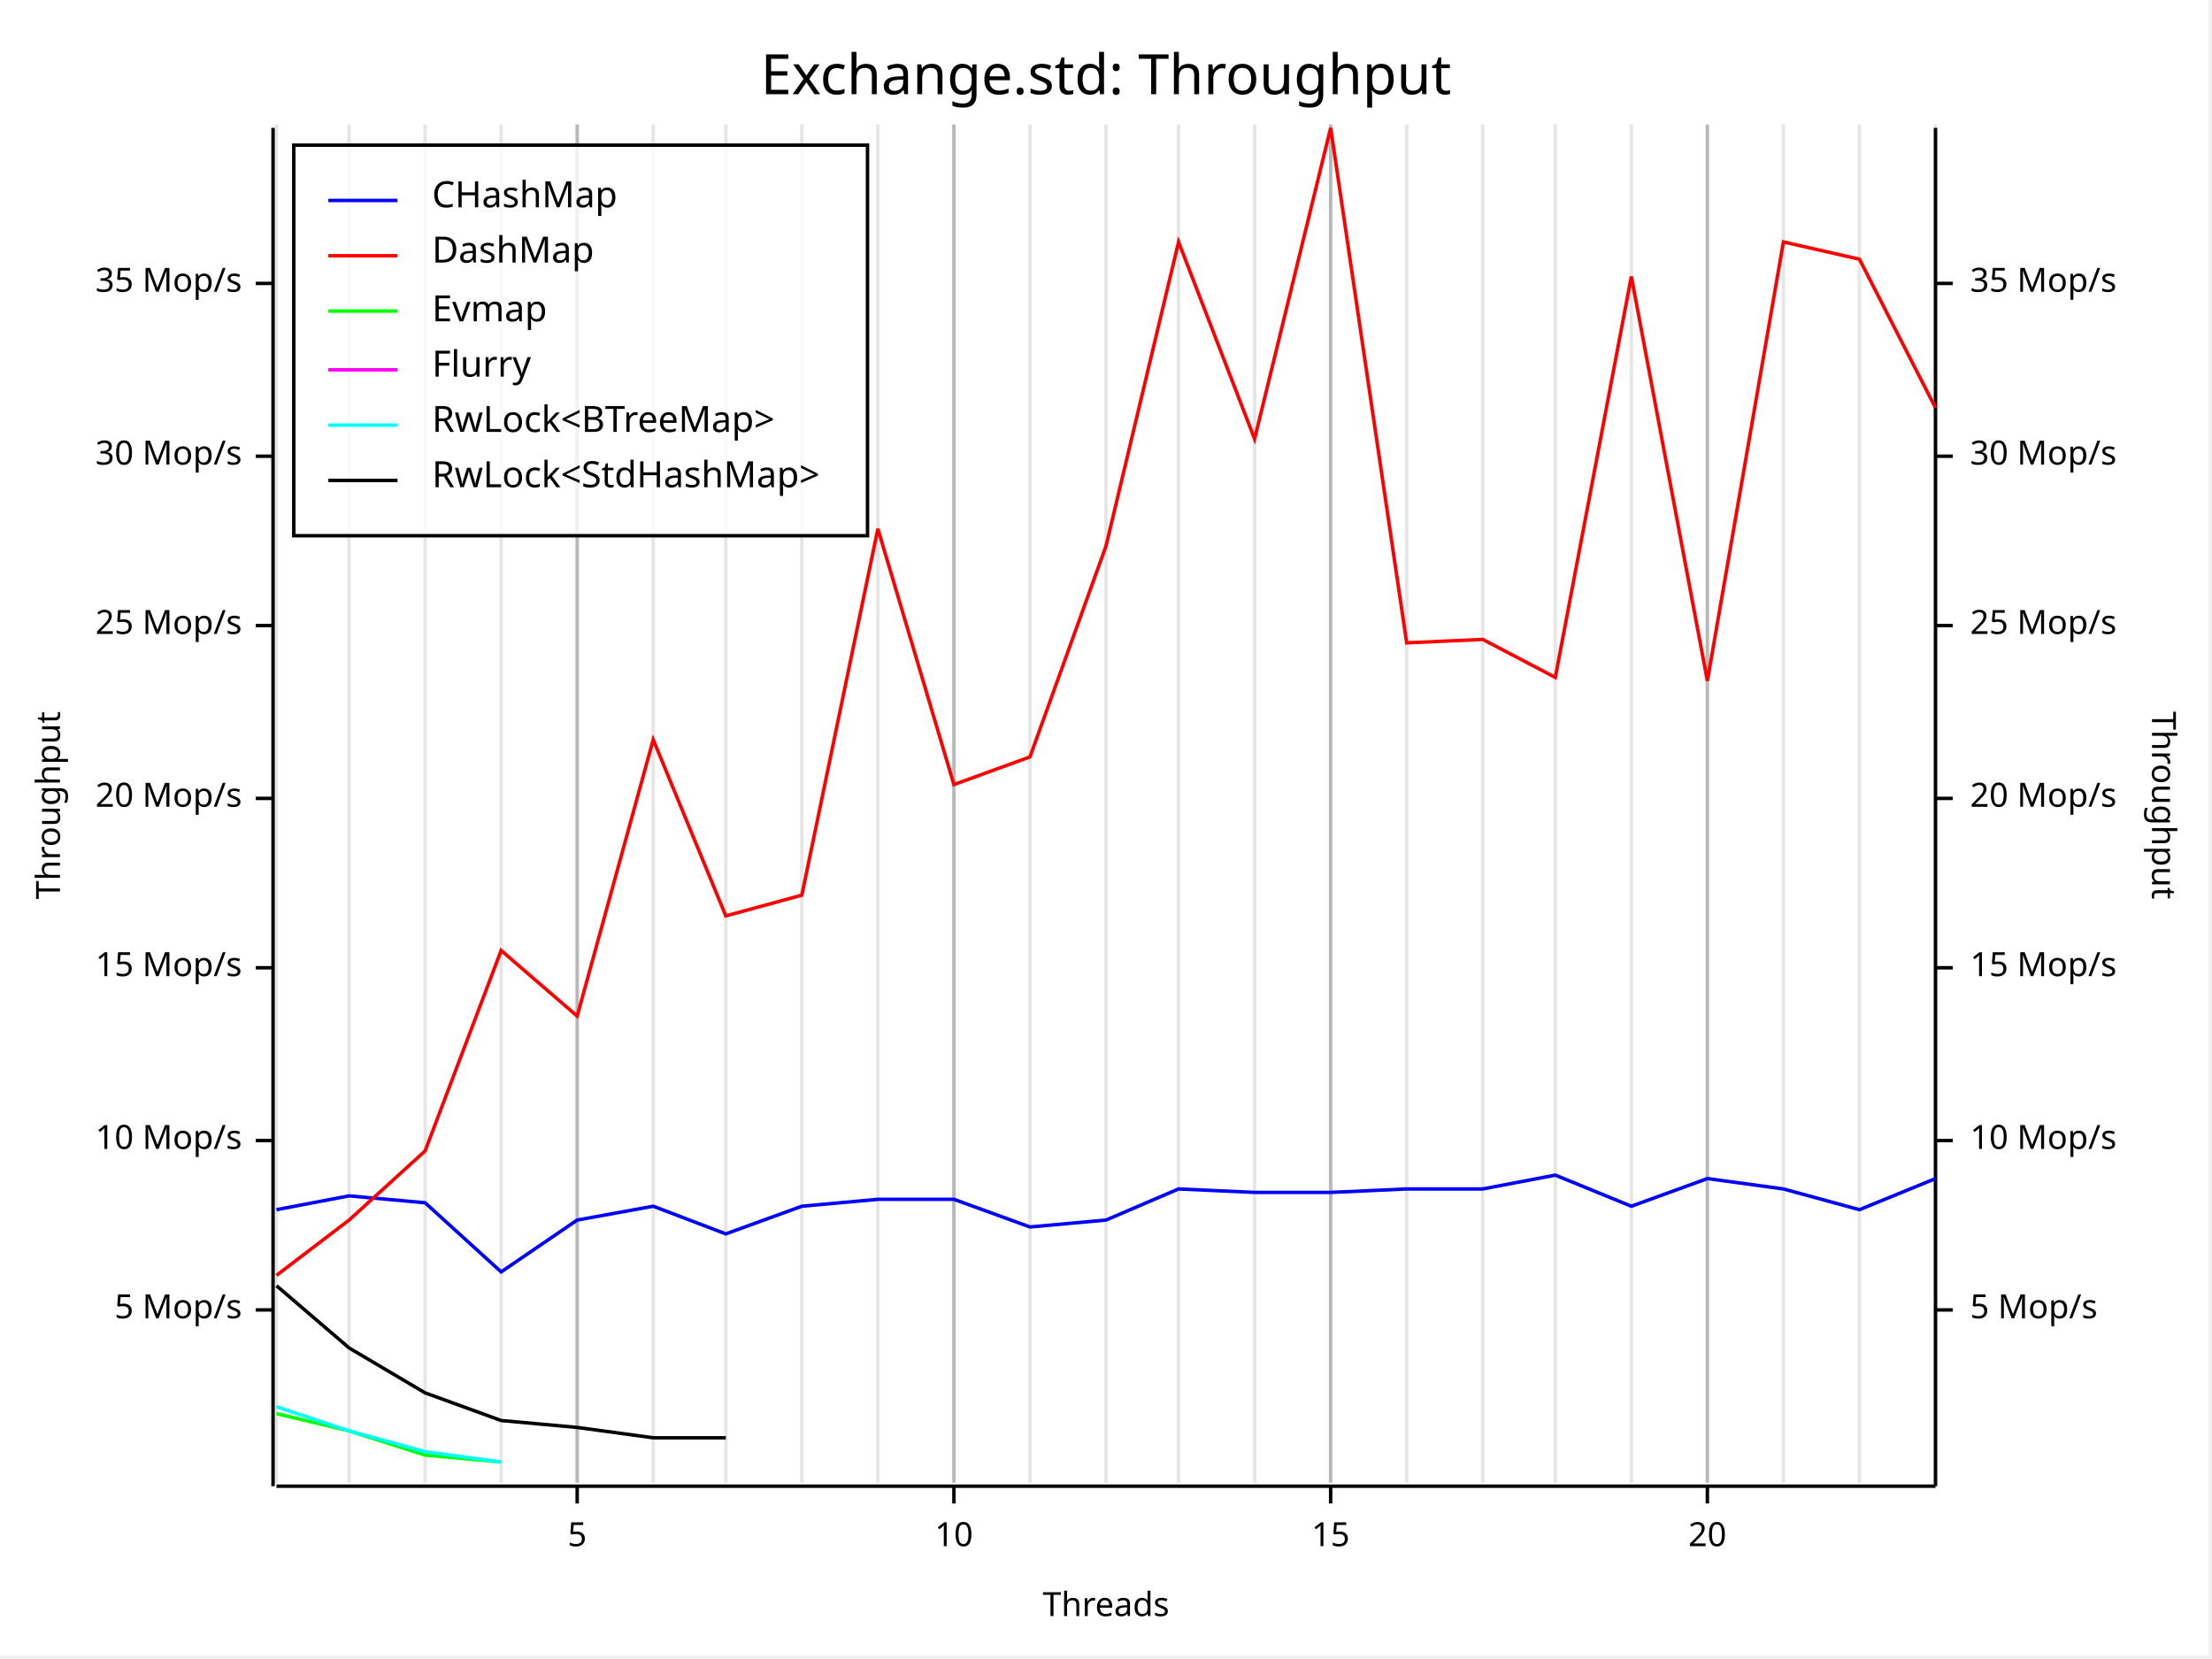
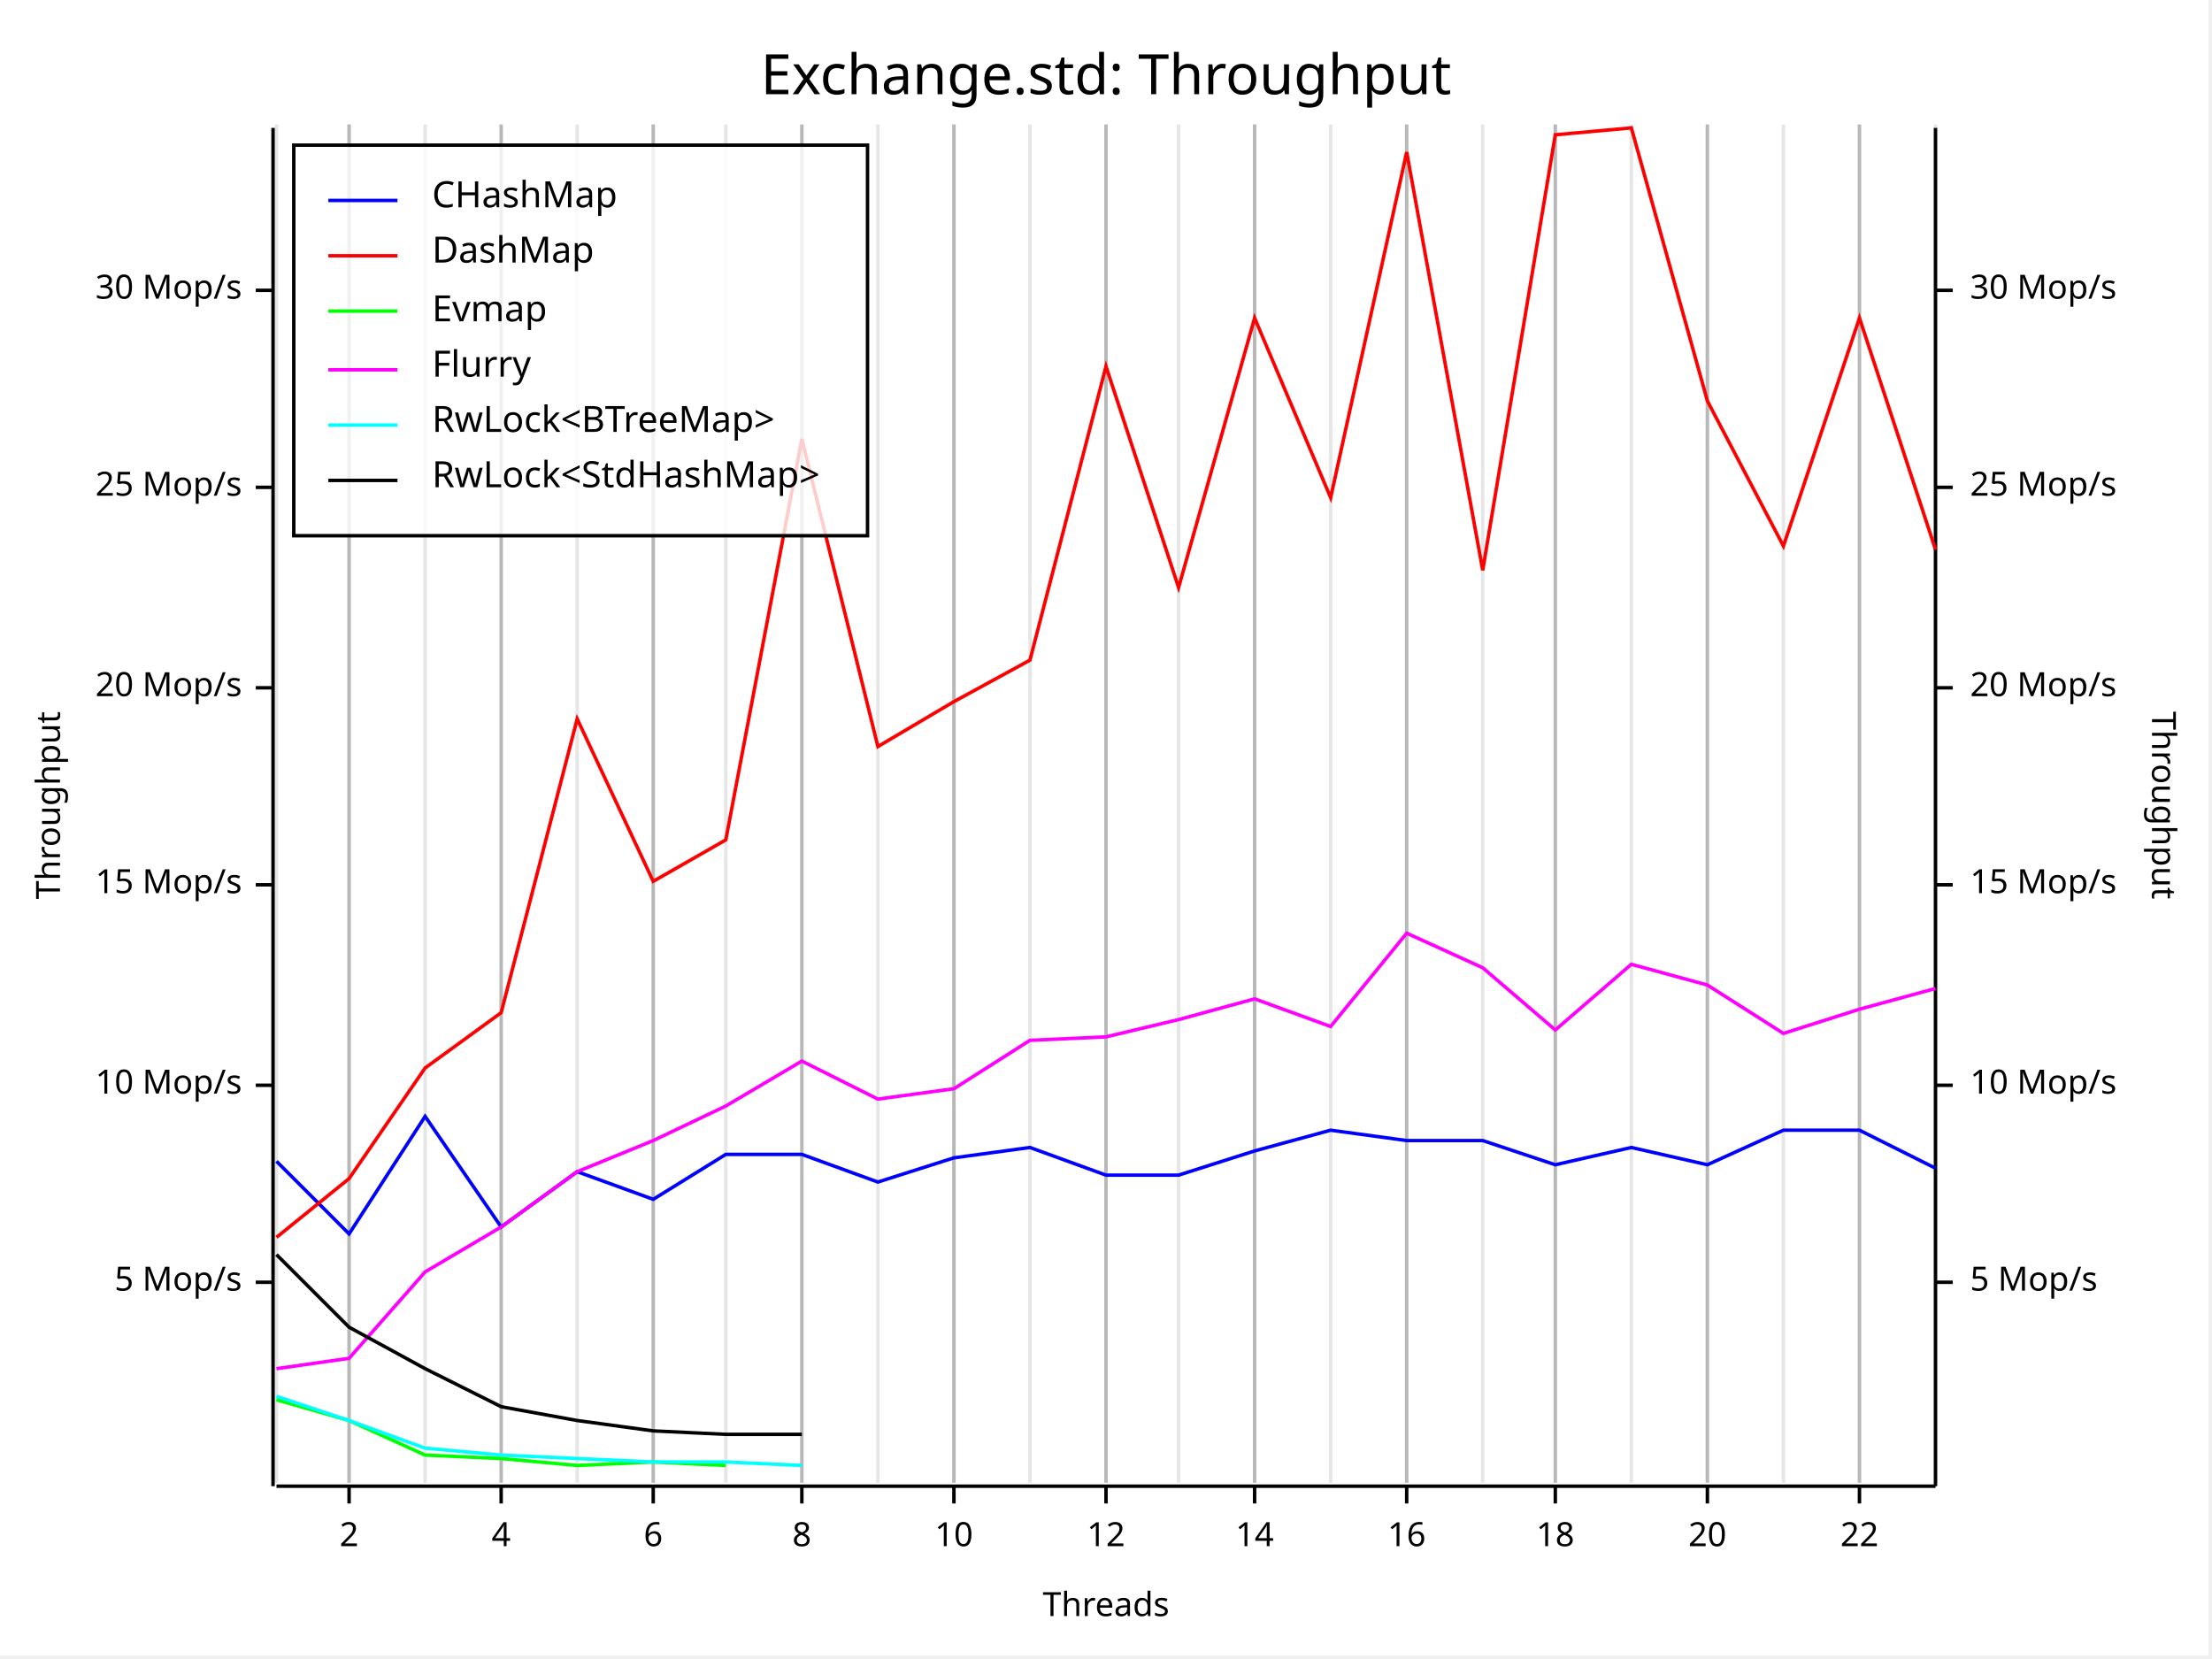
<svg xmlns="http://www.w3.org/2000/svg" width="640" height="480" viewBox="0 0 640 480">
  <rect x="0" y="0" width="639" height="479" opacity="1" fill="#FFFFFF" stroke="none" />
  <text x="320" y="15" dy="0.76em" text-anchor="middle" font-family="Fira Code" font-size="16.129" opacity="1" fill="#000000">
Exchange.std: Throughput
</text>
  <line opacity="0.1" stroke="#000000" stroke-width="1" x1="80" y1="429" x2="80" y2="36" />
  <line opacity="0.1" stroke="#000000" stroke-width="1" x1="101" y1="429" x2="101" y2="36" />
  <line opacity="0.1" stroke="#000000" stroke-width="1" x1="123" y1="429" x2="123" y2="36" />
  <line opacity="0.1" stroke="#000000" stroke-width="1" x1="145" y1="429" x2="145" y2="36" />
  <line opacity="0.1" stroke="#000000" stroke-width="1" x1="167" y1="429" x2="167" y2="36" />
  <line opacity="0.1" stroke="#000000" stroke-width="1" x1="189" y1="429" x2="189" y2="36" />
  <line opacity="0.1" stroke="#000000" stroke-width="1" x1="210" y1="429" x2="210" y2="36" />
  <line opacity="0.1" stroke="#000000" stroke-width="1" x1="232" y1="429" x2="232" y2="36" />
  <line opacity="0.1" stroke="#000000" stroke-width="1" x1="254" y1="429" x2="254" y2="36" />
  <line opacity="0.1" stroke="#000000" stroke-width="1" x1="276" y1="429" x2="276" y2="36" />
  <line opacity="0.1" stroke="#000000" stroke-width="1" x1="298" y1="429" x2="298" y2="36" />
  <line opacity="0.1" stroke="#000000" stroke-width="1" x1="320" y1="429" x2="320" y2="36" />
  <line opacity="0.1" stroke="#000000" stroke-width="1" x1="341" y1="429" x2="341" y2="36" />
  <line opacity="0.1" stroke="#000000" stroke-width="1" x1="363" y1="429" x2="363" y2="36" />
  <line opacity="0.1" stroke="#000000" stroke-width="1" x1="385" y1="429" x2="385" y2="36" />
  <line opacity="0.1" stroke="#000000" stroke-width="1" x1="407" y1="429" x2="407" y2="36" />
  <line opacity="0.1" stroke="#000000" stroke-width="1" x1="429" y1="429" x2="429" y2="36" />
  <line opacity="0.1" stroke="#000000" stroke-width="1" x1="450" y1="429" x2="450" y2="36" />
  <line opacity="0.1" stroke="#000000" stroke-width="1" x1="472" y1="429" x2="472" y2="36" />
  <line opacity="0.1" stroke="#000000" stroke-width="1" x1="494" y1="429" x2="494" y2="36" />
  <line opacity="0.1" stroke="#000000" stroke-width="1" x1="516" y1="429" x2="516" y2="36" />
  <line opacity="0.1" stroke="#000000" stroke-width="1" x1="538" y1="429" x2="538" y2="36" />
  <line opacity="0.1" stroke="#000000" stroke-width="1" x1="560" y1="429" x2="560" y2="36" />
  <text x="10" y="233" dy="0.76em" text-anchor="middle" font-family="sans-serif" font-size="9.677" opacity="1" fill="#000000" transform="rotate(270, 10, 233)">
Throughput
</text>
  <text x="320" y="470" dy="-0.5ex" text-anchor="middle" font-family="sans-serif" font-size="9.677" opacity="1" fill="#000000">
Threads
</text>
  <text x="630" y="233" dy="0.76em" text-anchor="middle" font-family="sans-serif" font-size="9.677" opacity="1" fill="#000000" transform="rotate(90, 630, 233)">
Throughput
</text>
-   <line opacity="0.2" stroke="#000000" stroke-width="1" x1="167" y1="429" x2="167" y2="36" />
+   <line opacity="0.2" stroke="#000000" stroke-width="1" x1="101" y1="429" x2="101" y2="36" />
+   <line opacity="0.2" stroke="#000000" stroke-width="1" x1="145" y1="429" x2="145" y2="36" />
+   <line opacity="0.2" stroke="#000000" stroke-width="1" x1="189" y1="429" x2="189" y2="36" />
+   <line opacity="0.2" stroke="#000000" stroke-width="1" x1="232" y1="429" x2="232" y2="36" />
  <line opacity="0.2" stroke="#000000" stroke-width="1" x1="276" y1="429" x2="276" y2="36" />
-   <line opacity="0.2" stroke="#000000" stroke-width="1" x1="385" y1="429" x2="385" y2="36" />
+   <line opacity="0.2" stroke="#000000" stroke-width="1" x1="320" y1="429" x2="320" y2="36" />
+   <line opacity="0.2" stroke="#000000" stroke-width="1" x1="363" y1="429" x2="363" y2="36" />
+   <line opacity="0.2" stroke="#000000" stroke-width="1" x1="407" y1="429" x2="407" y2="36" />
+   <line opacity="0.2" stroke="#000000" stroke-width="1" x1="450" y1="429" x2="450" y2="36" />
  <line opacity="0.2" stroke="#000000" stroke-width="1" x1="494" y1="429" x2="494" y2="36" />
+   <line opacity="0.2" stroke="#000000" stroke-width="1" x1="538" y1="429" x2="538" y2="36" />
  <polyline fill="none" opacity="1" stroke="#000000" stroke-width="1" points="79,37 79,430 " />
-   <text x="70" y="379" dy="0.5ex" text-anchor="end" font-family="sans-serif" font-size="9.677" opacity="1" fill="#000000">
+   <text x="70" y="371" dy="0.5ex" text-anchor="end" font-family="sans-serif" font-size="9.677" opacity="1" fill="#000000">
5 Mop/s
</text>
-   <polyline fill="none" opacity="1" stroke="#000000" stroke-width="1" points="74,379 79,379 " />
-   <text x="70" y="330" dy="0.5ex" text-anchor="end" font-family="sans-serif" font-size="9.677" opacity="1" fill="#000000">
+   <polyline fill="none" opacity="1" stroke="#000000" stroke-width="1" points="74,371 79,371 " />
+   <text x="70" y="314" dy="0.5ex" text-anchor="end" font-family="sans-serif" font-size="9.677" opacity="1" fill="#000000">
10 Mop/s
</text>
-   <polyline fill="none" opacity="1" stroke="#000000" stroke-width="1" points="74,330 79,330 " />
-   <text x="70" y="280" dy="0.5ex" text-anchor="end" font-family="sans-serif" font-size="9.677" opacity="1" fill="#000000">
+   <polyline fill="none" opacity="1" stroke="#000000" stroke-width="1" points="74,314 79,314 " />
+   <text x="70" y="256" dy="0.5ex" text-anchor="end" font-family="sans-serif" font-size="9.677" opacity="1" fill="#000000">
15 Mop/s
</text>
-   <polyline fill="none" opacity="1" stroke="#000000" stroke-width="1" points="74,280 79,280 " />
-   <text x="70" y="231" dy="0.5ex" text-anchor="end" font-family="sans-serif" font-size="9.677" opacity="1" fill="#000000">
+   <polyline fill="none" opacity="1" stroke="#000000" stroke-width="1" points="74,256 79,256 " />
+   <text x="70" y="199" dy="0.5ex" text-anchor="end" font-family="sans-serif" font-size="9.677" opacity="1" fill="#000000">
20 Mop/s
</text>
-   <polyline fill="none" opacity="1" stroke="#000000" stroke-width="1" points="74,231 79,231 " />
-   <text x="70" y="181" dy="0.5ex" text-anchor="end" font-family="sans-serif" font-size="9.677" opacity="1" fill="#000000">
+   <polyline fill="none" opacity="1" stroke="#000000" stroke-width="1" points="74,199 79,199 " />
+   <text x="70" y="141" dy="0.5ex" text-anchor="end" font-family="sans-serif" font-size="9.677" opacity="1" fill="#000000">
25 Mop/s
</text>
-   <polyline fill="none" opacity="1" stroke="#000000" stroke-width="1" points="74,181 79,181 " />
-   <text x="70" y="132" dy="0.5ex" text-anchor="end" font-family="sans-serif" font-size="9.677" opacity="1" fill="#000000">
+   <polyline fill="none" opacity="1" stroke="#000000" stroke-width="1" points="74,141 79,141 " />
+   <text x="70" y="84" dy="0.5ex" text-anchor="end" font-family="sans-serif" font-size="9.677" opacity="1" fill="#000000">
30 Mop/s
</text>
-   <polyline fill="none" opacity="1" stroke="#000000" stroke-width="1" points="74,132 79,132 " />
-   <text x="70" y="82" dy="0.5ex" text-anchor="end" font-family="sans-serif" font-size="9.677" opacity="1" fill="#000000">
- 35 Mop/s
+   <polyline fill="none" opacity="1" stroke="#000000" stroke-width="1" points="74,84 79,84 " />
+   <polyline fill="none" opacity="1" stroke="#000000" stroke-width="1" points="80,430 560,430 " />
+   <text x="101" y="440" dy="0.76em" text-anchor="middle" font-family="sans-serif" font-size="9.677" opacity="1" fill="#000000">
+ 2
</text>
-   <polyline fill="none" opacity="1" stroke="#000000" stroke-width="1" points="74,82 79,82 " />
-   <polyline fill="none" opacity="1" stroke="#000000" stroke-width="1" points="80,430 560,430 " />
-   <text x="167" y="440" dy="0.76em" text-anchor="middle" font-family="sans-serif" font-size="9.677" opacity="1" fill="#000000">
- 5
+   <polyline fill="none" opacity="1" stroke="#000000" stroke-width="1" points="101,430 101,435 " />
+   <text x="145" y="440" dy="0.76em" text-anchor="middle" font-family="sans-serif" font-size="9.677" opacity="1" fill="#000000">
+ 4
</text>
-   <polyline fill="none" opacity="1" stroke="#000000" stroke-width="1" points="167,430 167,435 " />
+   <polyline fill="none" opacity="1" stroke="#000000" stroke-width="1" points="145,430 145,435 " />
+   <text x="189" y="440" dy="0.76em" text-anchor="middle" font-family="sans-serif" font-size="9.677" opacity="1" fill="#000000">
+ 6
+ </text>
+   <polyline fill="none" opacity="1" stroke="#000000" stroke-width="1" points="189,430 189,435 " />
+   <text x="232" y="440" dy="0.76em" text-anchor="middle" font-family="sans-serif" font-size="9.677" opacity="1" fill="#000000">
+ 8
+ </text>
+   <polyline fill="none" opacity="1" stroke="#000000" stroke-width="1" points="232,430 232,435 " />
  <text x="276" y="440" dy="0.76em" text-anchor="middle" font-family="sans-serif" font-size="9.677" opacity="1" fill="#000000">
10
</text>
  <polyline fill="none" opacity="1" stroke="#000000" stroke-width="1" points="276,430 276,435 " />
-   <text x="385" y="440" dy="0.76em" text-anchor="middle" font-family="sans-serif" font-size="9.677" opacity="1" fill="#000000">
- 15
+   <text x="320" y="440" dy="0.76em" text-anchor="middle" font-family="sans-serif" font-size="9.677" opacity="1" fill="#000000">
+ 12
</text>
-   <polyline fill="none" opacity="1" stroke="#000000" stroke-width="1" points="385,430 385,435 " />
+   <polyline fill="none" opacity="1" stroke="#000000" stroke-width="1" points="320,430 320,435 " />
+   <text x="363" y="440" dy="0.76em" text-anchor="middle" font-family="sans-serif" font-size="9.677" opacity="1" fill="#000000">
+ 14
+ </text>
+   <polyline fill="none" opacity="1" stroke="#000000" stroke-width="1" points="363,430 363,435 " />
+   <text x="407" y="440" dy="0.76em" text-anchor="middle" font-family="sans-serif" font-size="9.677" opacity="1" fill="#000000">
+ 16
+ </text>
+   <polyline fill="none" opacity="1" stroke="#000000" stroke-width="1" points="407,430 407,435 " />
+   <text x="450" y="440" dy="0.76em" text-anchor="middle" font-family="sans-serif" font-size="9.677" opacity="1" fill="#000000">
+ 18
+ </text>
+   <polyline fill="none" opacity="1" stroke="#000000" stroke-width="1" points="450,430 450,435 " />
  <text x="494" y="440" dy="0.76em" text-anchor="middle" font-family="sans-serif" font-size="9.677" opacity="1" fill="#000000">
20
</text>
  <polyline fill="none" opacity="1" stroke="#000000" stroke-width="1" points="494,430 494,435 " />
+   <text x="538" y="440" dy="0.76em" text-anchor="middle" font-family="sans-serif" font-size="9.677" opacity="1" fill="#000000">
+ 22
+ </text>
+   <polyline fill="none" opacity="1" stroke="#000000" stroke-width="1" points="538,430 538,435 " />
  <polyline fill="none" opacity="1" stroke="#000000" stroke-width="1" points="560,37 560,430 " />
-   <text x="570" y="379" dy="0.5ex" text-anchor="start" font-family="sans-serif" font-size="9.677" opacity="1" fill="#000000">
+   <text x="570" y="371" dy="0.5ex" text-anchor="start" font-family="sans-serif" font-size="9.677" opacity="1" fill="#000000">
5 Mop/s
</text>
-   <polyline fill="none" opacity="1" stroke="#000000" stroke-width="1" points="560,379 565,379 " />
-   <text x="570" y="330" dy="0.5ex" text-anchor="start" font-family="sans-serif" font-size="9.677" opacity="1" fill="#000000">
+   <polyline fill="none" opacity="1" stroke="#000000" stroke-width="1" points="560,371 565,371 " />
+   <text x="570" y="314" dy="0.5ex" text-anchor="start" font-family="sans-serif" font-size="9.677" opacity="1" fill="#000000">
10 Mop/s
</text>
-   <polyline fill="none" opacity="1" stroke="#000000" stroke-width="1" points="560,330 565,330 " />
-   <text x="570" y="280" dy="0.5ex" text-anchor="start" font-family="sans-serif" font-size="9.677" opacity="1" fill="#000000">
+   <polyline fill="none" opacity="1" stroke="#000000" stroke-width="1" points="560,314 565,314 " />
+   <text x="570" y="256" dy="0.5ex" text-anchor="start" font-family="sans-serif" font-size="9.677" opacity="1" fill="#000000">
15 Mop/s
</text>
-   <polyline fill="none" opacity="1" stroke="#000000" stroke-width="1" points="560,280 565,280 " />
-   <text x="570" y="231" dy="0.5ex" text-anchor="start" font-family="sans-serif" font-size="9.677" opacity="1" fill="#000000">
+   <polyline fill="none" opacity="1" stroke="#000000" stroke-width="1" points="560,256 565,256 " />
+   <text x="570" y="199" dy="0.5ex" text-anchor="start" font-family="sans-serif" font-size="9.677" opacity="1" fill="#000000">
20 Mop/s
</text>
-   <polyline fill="none" opacity="1" stroke="#000000" stroke-width="1" points="560,231 565,231 " />
-   <text x="570" y="181" dy="0.5ex" text-anchor="start" font-family="sans-serif" font-size="9.677" opacity="1" fill="#000000">
+   <polyline fill="none" opacity="1" stroke="#000000" stroke-width="1" points="560,199 565,199 " />
+   <text x="570" y="141" dy="0.5ex" text-anchor="start" font-family="sans-serif" font-size="9.677" opacity="1" fill="#000000">
25 Mop/s
</text>
-   <polyline fill="none" opacity="1" stroke="#000000" stroke-width="1" points="560,181 565,181 " />
-   <text x="570" y="132" dy="0.5ex" text-anchor="start" font-family="sans-serif" font-size="9.677" opacity="1" fill="#000000">
+   <polyline fill="none" opacity="1" stroke="#000000" stroke-width="1" points="560,141 565,141 " />
+   <text x="570" y="84" dy="0.5ex" text-anchor="start" font-family="sans-serif" font-size="9.677" opacity="1" fill="#000000">
30 Mop/s
</text>
-   <polyline fill="none" opacity="1" stroke="#000000" stroke-width="1" points="560,132 565,132 " />
-   <text x="570" y="82" dy="0.5ex" text-anchor="start" font-family="sans-serif" font-size="9.677" opacity="1" fill="#000000">
- 35 Mop/s
- </text>
-   <polyline fill="none" opacity="1" stroke="#000000" stroke-width="1" points="560,82 565,82 " />
-   <polyline fill="none" opacity="1" stroke="#0000FF" stroke-width="1" points="80,350 101,346 123,348 145,368 167,353 189,349 210,357 232,349 254,347 276,347 298,355 320,353 341,344 363,345 385,345 407,344 429,344 450,340 472,349 494,341 516,344 538,350 560,341 " />
-   <polyline fill="none" opacity="1" stroke="#FF0000" stroke-width="1" points="80,369 101,353 123,333 145,275 167,294 189,214 210,265 232,259 254,153 276,227 298,219 320,158 341,70 363,127 385,37 407,186 429,185 450,196 472,80 494,197 516,70 538,75 560,118 " />
-   <polyline fill="none" opacity="1" stroke="#00FF00" stroke-width="1" points="80,409 101,414 123,421 145,423 " />
-   <polyline fill="none" opacity="1" stroke="#FF00FF" stroke-width="1" points="80,400 " />
-   <polyline fill="none" opacity="1" stroke="#00FFFF" stroke-width="1" points="80,407 101,414 123,420 145,423 " />
-   <polyline fill="none" opacity="1" stroke="#000000" stroke-width="1" points="80,372 101,390 123,403 145,411 167,413 189,416 210,416 " />
+   <polyline fill="none" opacity="1" stroke="#000000" stroke-width="1" points="560,84 565,84 " />
+   <polyline fill="none" opacity="1" stroke="#0000FF" stroke-width="1" points="80,336 101,357 123,323 145,355 167,339 189,347 210,334 232,334 254,342 276,335 298,332 320,340 341,340 363,333 385,327 407,330 429,330 450,337 472,332 494,337 516,327 538,327 560,338 " />
+   <polyline fill="none" opacity="1" stroke="#FF0000" stroke-width="1" points="80,358 101,341 123,309 145,293 167,208 189,255 210,243 232,127 254,216 276,203 298,191 320,106 341,170 363,92 385,144 407,44 429,165 450,39 472,37 494,116 516,158 538,92 560,159 " />
+   <polyline fill="none" opacity="1" stroke="#00FF00" stroke-width="1" points="80,405 101,411 123,421 145,422 167,424 189,423 210,424 " />
+   <polyline fill="none" opacity="1" stroke="#FF00FF" stroke-width="1" points="80,396 101,393 123,368 145,355 167,339 189,330 210,320 232,307 254,318 276,315 298,301 320,300 341,295 363,289 385,297 407,270 429,280 450,298 472,279 494,285 516,299 538,292 560,286 " />
+   <polyline fill="none" opacity="1" stroke="#00FFFF" stroke-width="1" points="80,404 101,411 123,419 145,421 167,422 189,423 210,423 232,424 " />
+   <polyline fill="none" opacity="1" stroke="#000000" stroke-width="1" points="80,363 101,384 123,396 145,407 167,411 189,414 210,415 232,415 " />
  <rect x="85" y="42" width="166" height="113" opacity="0.8" fill="#FFFFFF" stroke="none" />
  <rect x="85" y="42" width="166" height="113" opacity="1" fill="none" stroke="#000000" />
  <text x="125" y="52" dy="0.76em" text-anchor="start" font-family="Fira Code" font-size="10.484" opacity="1" fill="#000000">
CHashMap
</text>
  <text x="125" y="68" dy="0.76em" text-anchor="start" font-family="Fira Code" font-size="10.484" opacity="1" fill="#000000">
DashMap
</text>
  <text x="125" y="85" dy="0.76em" text-anchor="start" font-family="Fira Code" font-size="10.484" opacity="1" fill="#000000">
Evmap
</text>
  <text x="125" y="101" dy="0.76em" text-anchor="start" font-family="Fira Code" font-size="10.484" opacity="1" fill="#000000">
Flurry
</text>
  <text x="125" y="117" dy="0.76em" text-anchor="start" font-family="Fira Code" font-size="10.484" opacity="1" fill="#000000">
RwLock&lt;BTreeMap&gt;
</text>
  <text x="125" y="133" dy="0.76em" text-anchor="start" font-family="Fira Code" font-size="10.484" opacity="1" fill="#000000">
RwLock&lt;StdHashMap&gt;
</text>
  <polyline fill="none" opacity="1" stroke="#0000FF" stroke-width="1" points="95,58 115,58 " />
  <polyline fill="none" opacity="1" stroke="#FF0000" stroke-width="1" points="95,74 115,74 " />
  <polyline fill="none" opacity="1" stroke="#00FF00" stroke-width="1" points="95,90 115,90 " />
  <polyline fill="none" opacity="1" stroke="#FF00FF" stroke-width="1" points="95,107 115,107 " />
  <polyline fill="none" opacity="1" stroke="#00FFFF" stroke-width="1" points="95,123 115,123 " />
  <polyline fill="none" opacity="1" stroke="#000000" stroke-width="1" points="95,139 115,139 " />
</svg>
